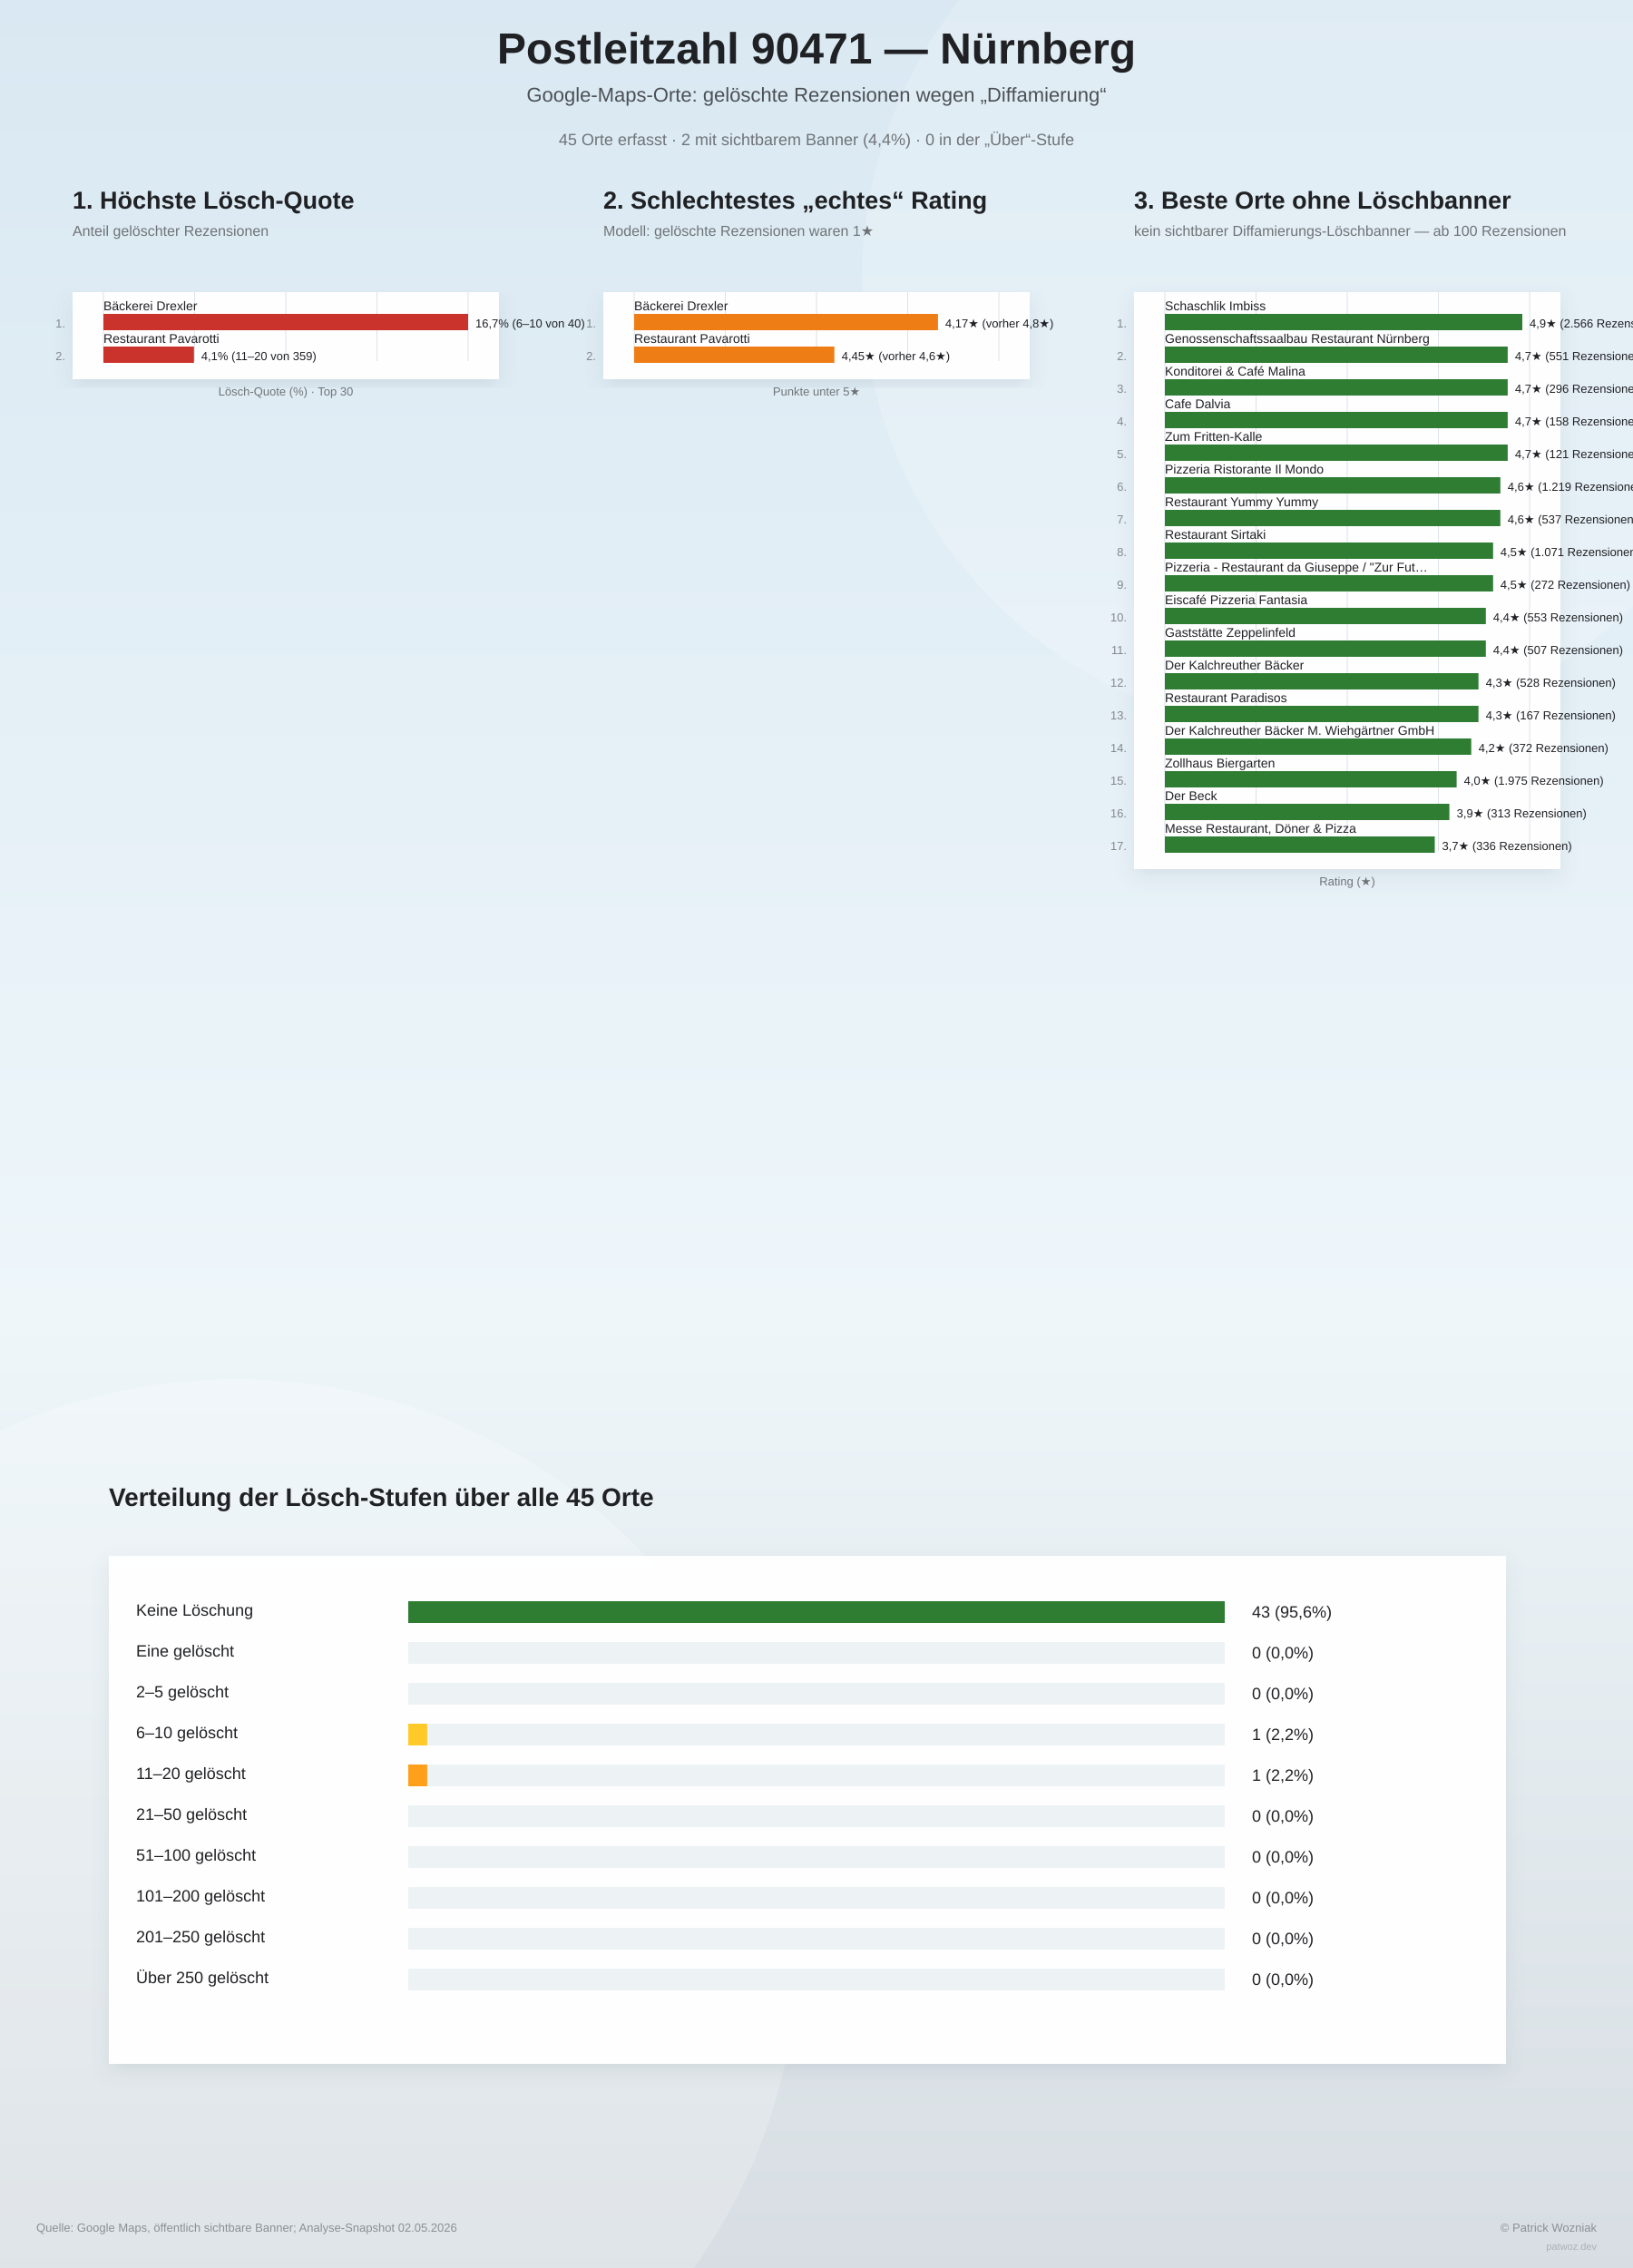
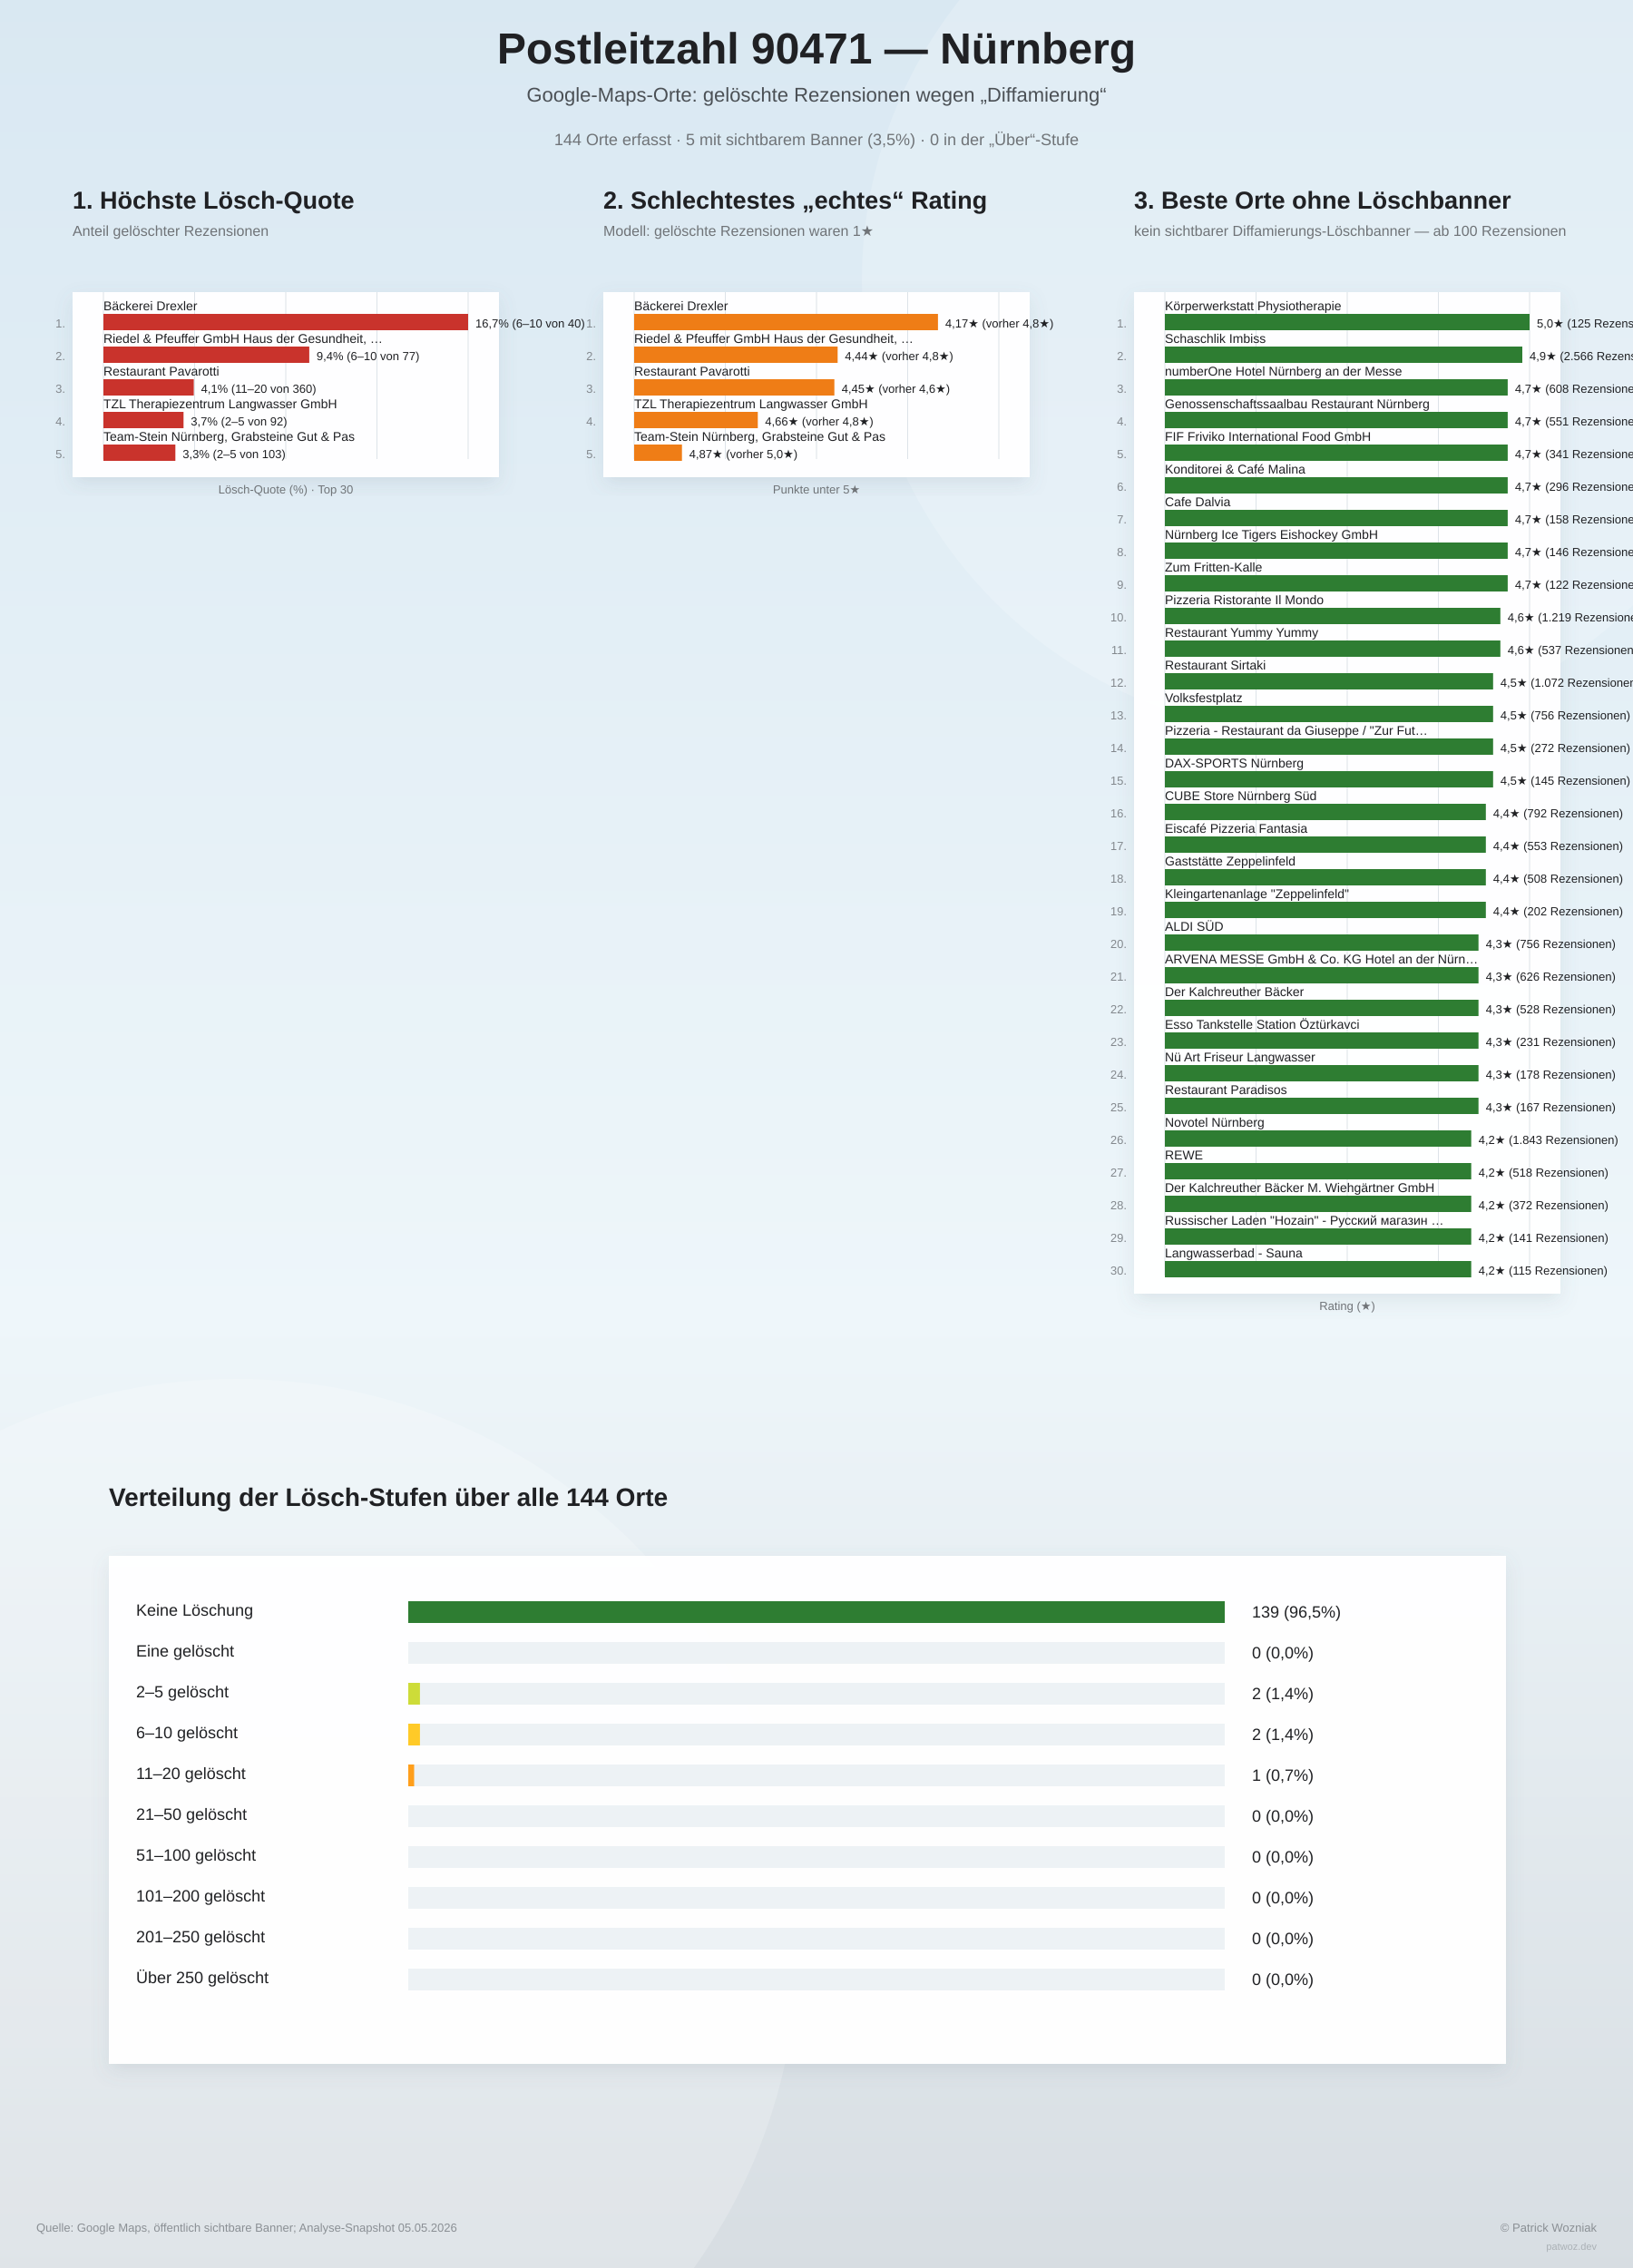
<svg xmlns="http://www.w3.org/2000/svg" width="1800" height="2500" viewBox="0 0 1800 2500">
  <defs>
    <linearGradient id="bg" x1="0" y1="0" x2="0" y2="1">
      <stop offset="0%" stop-color="#d9e8f2" />
      <stop offset="58%" stop-color="#eef6fa" />
      <stop offset="100%" stop-color="#d7dde2" />
    </linearGradient>
    <filter id="softShadow" x="-10%" y="-10%" width="120%" height="120%">
      <feDropShadow dx="0" dy="8" stdDeviation="10" flood-color="#6d7f8a" flood-opacity="0.16" />
    </filter>
  </defs>
  <rect width="100%" height="100%" fill="url(#bg)" />
  <circle cx="1450" cy="310" r="500" fill="#ffffff" opacity="0.18" />
  <circle cx="260" cy="2140" r="620" fill="#ffffff" opacity="0.20" />
  <text x="900" y="70" text-anchor="middle" font-family="Arial, sans-serif" font-size="48" font-weight="800" fill="#202124">Postleitzahl 90471 — Nürnberg</text>
  <text x="900" y="112" text-anchor="middle" font-family="Arial, sans-serif" font-size="22" fill="#4b5055">Google-Maps-Orte: gelöschte Rezensionen wegen „Diffamierung“</text>
-   <text x="900" y="160" text-anchor="middle" font-family="Arial, sans-serif" font-size="18" fill="#6f7377">45 Orte erfasst · 2 mit sichtbarem Banner (4,4%) · 0 in der „Über“-Stufe</text>
+   <text x="900" y="160" text-anchor="middle" font-family="Arial, sans-serif" font-size="18" fill="#6f7377">144 Orte erfasst · 5 mit sichtbarem Banner (3,5%) · 0 in der „Über“-Stufe</text>
  <g>
    <text x="80" y="230" font-family="Arial, sans-serif" font-size="27" font-weight="800" fill="#202124">1. Höchste Lösch-Quote</text>
    <text x="80" y="260" font-family="Arial, sans-serif" font-size="16" fill="#6f7377">Anteil gelöschter Rezensionen</text>
-     <rect x="80" y="322" width="470" height="96" fill="#ffffff" opacity="0.96" filter="url(#softShadow)" />
-     <line x1="114.0" y1="322" x2="114.0" y2="398.0" stroke="#dde3e8" stroke-width="1" />
-     <line x1="214.5" y1="322" x2="214.5" y2="398.0" stroke="#dde3e8" stroke-width="1" />
-     <line x1="315.0" y1="322" x2="315.0" y2="398.0" stroke="#dde3e8" stroke-width="1" />
-     <line x1="415.5" y1="322" x2="415.5" y2="398.0" stroke="#dde3e8" stroke-width="1" />
-     <line x1="516.0" y1="322" x2="516.0" y2="398.0" stroke="#dde3e8" stroke-width="1" />
+     <rect x="80" y="322" width="470" height="204" fill="#ffffff" opacity="0.96" filter="url(#softShadow)" />
+     <line x1="114.0" y1="322" x2="114.0" y2="506.0" stroke="#dde3e8" stroke-width="1" />
+     <line x1="214.5" y1="322" x2="214.5" y2="506.0" stroke="#dde3e8" stroke-width="1" />
+     <line x1="315.0" y1="322" x2="315.0" y2="506.0" stroke="#dde3e8" stroke-width="1" />
+     <line x1="415.5" y1="322" x2="415.5" y2="506.0" stroke="#dde3e8" stroke-width="1" />
+     <line x1="516.0" y1="322" x2="516.0" y2="506.0" stroke="#dde3e8" stroke-width="1" />
    <text x="72" y="361.0" text-anchor="end" font-family="Arial, sans-serif" font-size="13" fill="#83888d">1.</text>
    <text x="114" y="342.0" font-family="Arial, sans-serif" font-size="14" fill="#202124">Bäckerei Drexler</text>
    <rect x="114" y="346.0" width="402.0" height="18" fill="#c9332c" />
    <text x="524.0" y="361.0" font-family="Arial, sans-serif" font-size="13" fill="#202124">16,7%  (6–10 von 40)</text>
    <text x="72" y="397.0" text-anchor="end" font-family="Arial, sans-serif" font-size="13" fill="#83888d">2.</text>
-     <text x="114" y="378.0" font-family="Arial, sans-serif" font-size="14" fill="#202124">Restaurant Pavarotti</text>
-     <rect x="114" y="382.0" width="99.8" height="18" fill="#c9332c" />
-     <text x="221.8" y="397.0" font-family="Arial, sans-serif" font-size="13" fill="#202124">4,1%  (11–20 von 359)</text>
-     <text x="315" y="436.0" text-anchor="middle" font-family="Arial, sans-serif" font-size="13" fill="#6f7377">Lösch-Quote (%) · Top 30</text>
+     <text x="114" y="378.0" font-family="Arial, sans-serif" font-size="14" fill="#202124">Riedel &amp; Pfeuffer GmbH Haus der Gesundheit, …</text>
+     <rect x="114" y="382.0" width="226.9" height="18" fill="#c9332c" />
+     <text x="348.9" y="397.0" font-family="Arial, sans-serif" font-size="13" fill="#202124">9,4%  (6–10 von 77)</text>
+     <text x="72" y="433.0" text-anchor="end" font-family="Arial, sans-serif" font-size="13" fill="#83888d">3.</text>
+     <text x="114" y="414.0" font-family="Arial, sans-serif" font-size="14" fill="#202124">Restaurant Pavarotti</text>
+     <rect x="114" y="418.0" width="99.6" height="18" fill="#c9332c" />
+     <text x="221.6" y="433.0" font-family="Arial, sans-serif" font-size="13" fill="#202124">4,1%  (11–20 von 360)</text>
+     <text x="72" y="469.0" text-anchor="end" font-family="Arial, sans-serif" font-size="13" fill="#83888d">4.</text>
+     <text x="114" y="450.0" font-family="Arial, sans-serif" font-size="14" fill="#202124">TZL Therapiezentrum Langwasser GmbH</text>
+     <rect x="114" y="454.0" width="88.3" height="18" fill="#c9332c" />
+     <text x="210.3" y="469.0" font-family="Arial, sans-serif" font-size="13" fill="#202124">3,7%  (2–5 von 92)</text>
+     <text x="72" y="505.0" text-anchor="end" font-family="Arial, sans-serif" font-size="13" fill="#83888d">5.</text>
+     <text x="114" y="486.0" font-family="Arial, sans-serif" font-size="14" fill="#202124">Team-Stein Nürnberg, Grabsteine Gut &amp; Pas</text>
+     <rect x="114" y="490.0" width="79.3" height="18" fill="#c9332c" />
+     <text x="201.3" y="505.0" font-family="Arial, sans-serif" font-size="13" fill="#202124">3,3%  (2–5 von 103)</text>
+     <text x="315" y="544.0" text-anchor="middle" font-family="Arial, sans-serif" font-size="13" fill="#6f7377">Lösch-Quote (%) · Top 30</text>
  </g>
  <g>
    <text x="665" y="230" font-family="Arial, sans-serif" font-size="27" font-weight="800" fill="#202124">2. Schlechtestes „echtes“ Rating</text>
    <text x="665" y="260" font-family="Arial, sans-serif" font-size="16" fill="#6f7377">Modell: gelöschte Rezensionen waren 1★</text>
-     <rect x="665" y="322" width="470" height="96" fill="#ffffff" opacity="0.96" filter="url(#softShadow)" />
-     <line x1="699.0" y1="322" x2="699.0" y2="398.0" stroke="#dde3e8" stroke-width="1" />
-     <line x1="799.5" y1="322" x2="799.5" y2="398.0" stroke="#dde3e8" stroke-width="1" />
-     <line x1="900.0" y1="322" x2="900.0" y2="398.0" stroke="#dde3e8" stroke-width="1" />
-     <line x1="1000.5" y1="322" x2="1000.5" y2="398.0" stroke="#dde3e8" stroke-width="1" />
-     <line x1="1101.0" y1="322" x2="1101.0" y2="398.0" stroke="#dde3e8" stroke-width="1" />
+     <rect x="665" y="322" width="470" height="204" fill="#ffffff" opacity="0.96" filter="url(#softShadow)" />
+     <line x1="699.0" y1="322" x2="699.0" y2="506.0" stroke="#dde3e8" stroke-width="1" />
+     <line x1="799.5" y1="322" x2="799.5" y2="506.0" stroke="#dde3e8" stroke-width="1" />
+     <line x1="900.0" y1="322" x2="900.0" y2="506.0" stroke="#dde3e8" stroke-width="1" />
+     <line x1="1000.5" y1="322" x2="1000.5" y2="506.0" stroke="#dde3e8" stroke-width="1" />
+     <line x1="1101.0" y1="322" x2="1101.0" y2="506.0" stroke="#dde3e8" stroke-width="1" />
    <text x="657" y="361.0" text-anchor="end" font-family="Arial, sans-serif" font-size="13" fill="#83888d">1.</text>
    <text x="699" y="342.0" font-family="Arial, sans-serif" font-size="14" fill="#202124">Bäckerei Drexler</text>
    <rect x="699" y="346.0" width="334.9" height="18" fill="#ef7d16" />
    <text x="1041.9" y="361.0" font-family="Arial, sans-serif" font-size="13" fill="#202124">4,17★  (vorher 4,8★)</text>
    <text x="657" y="397.0" text-anchor="end" font-family="Arial, sans-serif" font-size="13" fill="#83888d">2.</text>
-     <text x="699" y="378.0" font-family="Arial, sans-serif" font-size="14" fill="#202124">Restaurant Pavarotti</text>
-     <rect x="699" y="382.0" width="220.7" height="18" fill="#ef7d16" />
-     <text x="927.7" y="397.0" font-family="Arial, sans-serif" font-size="13" fill="#202124">4,45★  (vorher 4,6★)</text>
-     <text x="900" y="436.0" text-anchor="middle" font-family="Arial, sans-serif" font-size="13" fill="#6f7377">Punkte unter 5★</text>
+     <text x="699" y="378.0" font-family="Arial, sans-serif" font-size="14" fill="#202124">Riedel &amp; Pfeuffer GmbH Haus der Gesundheit, …</text>
+     <rect x="699" y="382.0" width="224.3" height="18" fill="#ef7d16" />
+     <text x="931.3" y="397.0" font-family="Arial, sans-serif" font-size="13" fill="#202124">4,44★  (vorher 4,8★)</text>
+     <text x="657" y="433.0" text-anchor="end" font-family="Arial, sans-serif" font-size="13" fill="#83888d">3.</text>
+     <text x="699" y="414.0" font-family="Arial, sans-serif" font-size="14" fill="#202124">Restaurant Pavarotti</text>
+     <rect x="699" y="418.0" width="220.7" height="18" fill="#ef7d16" />
+     <text x="927.7" y="433.0" font-family="Arial, sans-serif" font-size="13" fill="#202124">4,45★  (vorher 4,6★)</text>
+     <text x="657" y="469.0" text-anchor="end" font-family="Arial, sans-serif" font-size="13" fill="#83888d">4.</text>
+     <text x="699" y="450.0" font-family="Arial, sans-serif" font-size="14" fill="#202124">TZL Therapiezentrum Langwasser GmbH</text>
+     <rect x="699" y="454.0" width="136.3" height="18" fill="#ef7d16" />
+     <text x="843.3" y="469.0" font-family="Arial, sans-serif" font-size="13" fill="#202124">4,66★  (vorher 4,8★)</text>
+     <text x="657" y="505.0" text-anchor="end" font-family="Arial, sans-serif" font-size="13" fill="#83888d">5.</text>
+     <text x="699" y="486.0" font-family="Arial, sans-serif" font-size="14" fill="#202124">Team-Stein Nürnberg, Grabsteine Gut &amp; Pas</text>
+     <rect x="699" y="490.0" width="52.7" height="18" fill="#ef7d16" />
+     <text x="759.7" y="505.0" font-family="Arial, sans-serif" font-size="13" fill="#202124">4,87★  (vorher 5,0★)</text>
+     <text x="900" y="544.0" text-anchor="middle" font-family="Arial, sans-serif" font-size="13" fill="#6f7377">Punkte unter 5★</text>
  </g>
  <g>
    <text x="1250" y="230" font-family="Arial, sans-serif" font-size="27" font-weight="800" fill="#202124">3. Beste Orte ohne Löschbanner</text>
    <text x="1250" y="260" font-family="Arial, sans-serif" font-size="16" fill="#6f7377">kein sichtbarer Diffamierungs-Löschbanner — ab 100 Rezensionen</text>
-     <rect x="1250" y="322" width="470" height="636" fill="#ffffff" opacity="0.96" filter="url(#softShadow)" />
-     <line x1="1284.0" y1="322" x2="1284.0" y2="938.0" stroke="#dde3e8" stroke-width="1" />
-     <line x1="1384.5" y1="322" x2="1384.5" y2="938.0" stroke="#dde3e8" stroke-width="1" />
-     <line x1="1485.0" y1="322" x2="1485.0" y2="938.0" stroke="#dde3e8" stroke-width="1" />
-     <line x1="1585.5" y1="322" x2="1585.5" y2="938.0" stroke="#dde3e8" stroke-width="1" />
-     <line x1="1686.0" y1="322" x2="1686.0" y2="938.0" stroke="#dde3e8" stroke-width="1" />
+     <rect x="1250" y="322" width="470" height="1104" fill="#ffffff" opacity="0.96" filter="url(#softShadow)" />
+     <line x1="1284.0" y1="322" x2="1284.0" y2="1406.0" stroke="#dde3e8" stroke-width="1" />
+     <line x1="1384.5" y1="322" x2="1384.5" y2="1406.0" stroke="#dde3e8" stroke-width="1" />
+     <line x1="1485.0" y1="322" x2="1485.0" y2="1406.0" stroke="#dde3e8" stroke-width="1" />
+     <line x1="1585.5" y1="322" x2="1585.5" y2="1406.0" stroke="#dde3e8" stroke-width="1" />
+     <line x1="1686.0" y1="322" x2="1686.0" y2="1406.0" stroke="#dde3e8" stroke-width="1" />
    <text x="1242" y="361.0" text-anchor="end" font-family="Arial, sans-serif" font-size="13" fill="#83888d">1.</text>
-     <text x="1284" y="342.0" font-family="Arial, sans-serif" font-size="14" fill="#202124">Schaschlik Imbiss</text>
-     <rect x="1284" y="346.0" width="394.0" height="18" fill="#2e7d32" />
-     <text x="1686.0" y="361.0" font-family="Arial, sans-serif" font-size="13" fill="#202124">4,9★  (2.566 Rezensionen)</text>
+     <text x="1284" y="342.0" font-family="Arial, sans-serif" font-size="14" fill="#202124">Körperwerkstatt Physiotherapie</text>
+     <rect x="1284" y="346.0" width="402.0" height="18" fill="#2e7d32" />
+     <text x="1694.0" y="361.0" font-family="Arial, sans-serif" font-size="13" fill="#202124">5,0★  (125 Rezensionen)</text>
    <text x="1242" y="397.0" text-anchor="end" font-family="Arial, sans-serif" font-size="13" fill="#83888d">2.</text>
-     <text x="1284" y="378.0" font-family="Arial, sans-serif" font-size="14" fill="#202124">Genossenschaftssaalbau Restaurant Nürnberg</text>
-     <rect x="1284" y="382.0" width="377.9" height="18" fill="#2e7d32" />
-     <text x="1669.9" y="397.0" font-family="Arial, sans-serif" font-size="13" fill="#202124">4,7★  (551 Rezensionen)</text>
+     <text x="1284" y="378.0" font-family="Arial, sans-serif" font-size="14" fill="#202124">Schaschlik Imbiss</text>
+     <rect x="1284" y="382.0" width="394.0" height="18" fill="#2e7d32" />
+     <text x="1686.0" y="397.0" font-family="Arial, sans-serif" font-size="13" fill="#202124">4,9★  (2.566 Rezensionen)</text>
    <text x="1242" y="433.0" text-anchor="end" font-family="Arial, sans-serif" font-size="13" fill="#83888d">3.</text>
-     <text x="1284" y="414.0" font-family="Arial, sans-serif" font-size="14" fill="#202124">Konditorei &amp; Café Malina</text>
+     <text x="1284" y="414.0" font-family="Arial, sans-serif" font-size="14" fill="#202124">numberOne Hotel Nürnberg an der Messe</text>
    <rect x="1284" y="418.0" width="377.9" height="18" fill="#2e7d32" />
-     <text x="1669.9" y="433.0" font-family="Arial, sans-serif" font-size="13" fill="#202124">4,7★  (296 Rezensionen)</text>
+     <text x="1669.9" y="433.0" font-family="Arial, sans-serif" font-size="13" fill="#202124">4,7★  (608 Rezensionen)</text>
    <text x="1242" y="469.0" text-anchor="end" font-family="Arial, sans-serif" font-size="13" fill="#83888d">4.</text>
-     <text x="1284" y="450.0" font-family="Arial, sans-serif" font-size="14" fill="#202124">Cafe Dalvia</text>
+     <text x="1284" y="450.0" font-family="Arial, sans-serif" font-size="14" fill="#202124">Genossenschaftssaalbau Restaurant Nürnberg</text>
    <rect x="1284" y="454.0" width="377.9" height="18" fill="#2e7d32" />
-     <text x="1669.9" y="469.0" font-family="Arial, sans-serif" font-size="13" fill="#202124">4,7★  (158 Rezensionen)</text>
+     <text x="1669.9" y="469.0" font-family="Arial, sans-serif" font-size="13" fill="#202124">4,7★  (551 Rezensionen)</text>
    <text x="1242" y="505.0" text-anchor="end" font-family="Arial, sans-serif" font-size="13" fill="#83888d">5.</text>
-     <text x="1284" y="486.0" font-family="Arial, sans-serif" font-size="14" fill="#202124">Zum Fritten-Kalle</text>
+     <text x="1284" y="486.0" font-family="Arial, sans-serif" font-size="14" fill="#202124">FIF Friviko International Food GmbH</text>
    <rect x="1284" y="490.0" width="377.9" height="18" fill="#2e7d32" />
-     <text x="1669.9" y="505.0" font-family="Arial, sans-serif" font-size="13" fill="#202124">4,7★  (121 Rezensionen)</text>
+     <text x="1669.9" y="505.0" font-family="Arial, sans-serif" font-size="13" fill="#202124">4,7★  (341 Rezensionen)</text>
    <text x="1242" y="541.0" text-anchor="end" font-family="Arial, sans-serif" font-size="13" fill="#83888d">6.</text>
-     <text x="1284" y="522.0" font-family="Arial, sans-serif" font-size="14" fill="#202124">Pizzeria Ristorante Il Mondo</text>
-     <rect x="1284" y="526.0" width="369.8" height="18" fill="#2e7d32" />
-     <text x="1661.8" y="541.0" font-family="Arial, sans-serif" font-size="13" fill="#202124">4,6★  (1.219 Rezensionen)</text>
+     <text x="1284" y="522.0" font-family="Arial, sans-serif" font-size="14" fill="#202124">Konditorei &amp; Café Malina</text>
+     <rect x="1284" y="526.0" width="377.9" height="18" fill="#2e7d32" />
+     <text x="1669.9" y="541.0" font-family="Arial, sans-serif" font-size="13" fill="#202124">4,7★  (296 Rezensionen)</text>
    <text x="1242" y="577.0" text-anchor="end" font-family="Arial, sans-serif" font-size="13" fill="#83888d">7.</text>
-     <text x="1284" y="558.0" font-family="Arial, sans-serif" font-size="14" fill="#202124">Restaurant Yummy Yummy</text>
-     <rect x="1284" y="562.0" width="369.8" height="18" fill="#2e7d32" />
-     <text x="1661.8" y="577.0" font-family="Arial, sans-serif" font-size="13" fill="#202124">4,6★  (537 Rezensionen)</text>
+     <text x="1284" y="558.0" font-family="Arial, sans-serif" font-size="14" fill="#202124">Cafe Dalvia</text>
+     <rect x="1284" y="562.0" width="377.9" height="18" fill="#2e7d32" />
+     <text x="1669.9" y="577.0" font-family="Arial, sans-serif" font-size="13" fill="#202124">4,7★  (158 Rezensionen)</text>
    <text x="1242" y="613.0" text-anchor="end" font-family="Arial, sans-serif" font-size="13" fill="#83888d">8.</text>
-     <text x="1284" y="594.0" font-family="Arial, sans-serif" font-size="14" fill="#202124">Restaurant Sirtaki</text>
-     <rect x="1284" y="598.0" width="361.8" height="18" fill="#2e7d32" />
-     <text x="1653.8" y="613.0" font-family="Arial, sans-serif" font-size="13" fill="#202124">4,5★  (1.071 Rezensionen)</text>
+     <text x="1284" y="594.0" font-family="Arial, sans-serif" font-size="14" fill="#202124">Nürnberg Ice Tigers Eishockey GmbH</text>
+     <rect x="1284" y="598.0" width="377.9" height="18" fill="#2e7d32" />
+     <text x="1669.9" y="613.0" font-family="Arial, sans-serif" font-size="13" fill="#202124">4,7★  (146 Rezensionen)</text>
    <text x="1242" y="649.0" text-anchor="end" font-family="Arial, sans-serif" font-size="13" fill="#83888d">9.</text>
-     <text x="1284" y="630.0" font-family="Arial, sans-serif" font-size="14" fill="#202124">Pizzeria - Restaurant da Giuseppe / "Zur Fut…</text>
-     <rect x="1284" y="634.0" width="361.8" height="18" fill="#2e7d32" />
-     <text x="1653.8" y="649.0" font-family="Arial, sans-serif" font-size="13" fill="#202124">4,5★  (272 Rezensionen)</text>
+     <text x="1284" y="630.0" font-family="Arial, sans-serif" font-size="14" fill="#202124">Zum Fritten-Kalle</text>
+     <rect x="1284" y="634.0" width="377.9" height="18" fill="#2e7d32" />
+     <text x="1669.9" y="649.0" font-family="Arial, sans-serif" font-size="13" fill="#202124">4,7★  (122 Rezensionen)</text>
    <text x="1242" y="685.0" text-anchor="end" font-family="Arial, sans-serif" font-size="13" fill="#83888d">10.</text>
-     <text x="1284" y="666.0" font-family="Arial, sans-serif" font-size="14" fill="#202124">Eiscafé Pizzeria Fantasia</text>
-     <rect x="1284" y="670.0" width="353.8" height="18" fill="#2e7d32" />
-     <text x="1645.8" y="685.0" font-family="Arial, sans-serif" font-size="13" fill="#202124">4,4★  (553 Rezensionen)</text>
+     <text x="1284" y="666.0" font-family="Arial, sans-serif" font-size="14" fill="#202124">Pizzeria Ristorante Il Mondo</text>
+     <rect x="1284" y="670.0" width="369.8" height="18" fill="#2e7d32" />
+     <text x="1661.8" y="685.0" font-family="Arial, sans-serif" font-size="13" fill="#202124">4,6★  (1.219 Rezensionen)</text>
    <text x="1242" y="721.0" text-anchor="end" font-family="Arial, sans-serif" font-size="13" fill="#83888d">11.</text>
-     <text x="1284" y="702.0" font-family="Arial, sans-serif" font-size="14" fill="#202124">Gaststätte Zeppelinfeld</text>
-     <rect x="1284" y="706.0" width="353.8" height="18" fill="#2e7d32" />
-     <text x="1645.8" y="721.0" font-family="Arial, sans-serif" font-size="13" fill="#202124">4,4★  (507 Rezensionen)</text>
+     <text x="1284" y="702.0" font-family="Arial, sans-serif" font-size="14" fill="#202124">Restaurant Yummy Yummy</text>
+     <rect x="1284" y="706.0" width="369.8" height="18" fill="#2e7d32" />
+     <text x="1661.8" y="721.0" font-family="Arial, sans-serif" font-size="13" fill="#202124">4,6★  (537 Rezensionen)</text>
    <text x="1242" y="757.0" text-anchor="end" font-family="Arial, sans-serif" font-size="13" fill="#83888d">12.</text>
-     <text x="1284" y="738.0" font-family="Arial, sans-serif" font-size="14" fill="#202124">Der Kalchreuther Bäcker</text>
-     <rect x="1284" y="742.0" width="345.7" height="18" fill="#2e7d32" />
-     <text x="1637.7" y="757.0" font-family="Arial, sans-serif" font-size="13" fill="#202124">4,3★  (528 Rezensionen)</text>
+     <text x="1284" y="738.0" font-family="Arial, sans-serif" font-size="14" fill="#202124">Restaurant Sirtaki</text>
+     <rect x="1284" y="742.0" width="361.8" height="18" fill="#2e7d32" />
+     <text x="1653.8" y="757.0" font-family="Arial, sans-serif" font-size="13" fill="#202124">4,5★  (1.072 Rezensionen)</text>
    <text x="1242" y="793.0" text-anchor="end" font-family="Arial, sans-serif" font-size="13" fill="#83888d">13.</text>
-     <text x="1284" y="774.0" font-family="Arial, sans-serif" font-size="14" fill="#202124">Restaurant Paradisos</text>
-     <rect x="1284" y="778.0" width="345.7" height="18" fill="#2e7d32" />
-     <text x="1637.7" y="793.0" font-family="Arial, sans-serif" font-size="13" fill="#202124">4,3★  (167 Rezensionen)</text>
+     <text x="1284" y="774.0" font-family="Arial, sans-serif" font-size="14" fill="#202124">Volksfestplatz</text>
+     <rect x="1284" y="778.0" width="361.8" height="18" fill="#2e7d32" />
+     <text x="1653.8" y="793.0" font-family="Arial, sans-serif" font-size="13" fill="#202124">4,5★  (756 Rezensionen)</text>
    <text x="1242" y="829.0" text-anchor="end" font-family="Arial, sans-serif" font-size="13" fill="#83888d">14.</text>
-     <text x="1284" y="810.0" font-family="Arial, sans-serif" font-size="14" fill="#202124">Der Kalchreuther Bäcker M. Wiehgärtner GmbH</text>
-     <rect x="1284" y="814.0" width="337.7" height="18" fill="#2e7d32" />
-     <text x="1629.7" y="829.0" font-family="Arial, sans-serif" font-size="13" fill="#202124">4,2★  (372 Rezensionen)</text>
+     <text x="1284" y="810.0" font-family="Arial, sans-serif" font-size="14" fill="#202124">Pizzeria - Restaurant da Giuseppe / "Zur Fut…</text>
+     <rect x="1284" y="814.0" width="361.8" height="18" fill="#2e7d32" />
+     <text x="1653.8" y="829.0" font-family="Arial, sans-serif" font-size="13" fill="#202124">4,5★  (272 Rezensionen)</text>
    <text x="1242" y="865.0" text-anchor="end" font-family="Arial, sans-serif" font-size="13" fill="#83888d">15.</text>
-     <text x="1284" y="846.0" font-family="Arial, sans-serif" font-size="14" fill="#202124">Zollhaus Biergarten</text>
-     <rect x="1284" y="850.0" width="321.6" height="18" fill="#2e7d32" />
-     <text x="1613.6" y="865.0" font-family="Arial, sans-serif" font-size="13" fill="#202124">4,0★  (1.975 Rezensionen)</text>
+     <text x="1284" y="846.0" font-family="Arial, sans-serif" font-size="14" fill="#202124">DAX-SPORTS Nürnberg</text>
+     <rect x="1284" y="850.0" width="361.8" height="18" fill="#2e7d32" />
+     <text x="1653.8" y="865.0" font-family="Arial, sans-serif" font-size="13" fill="#202124">4,5★  (145 Rezensionen)</text>
    <text x="1242" y="901.0" text-anchor="end" font-family="Arial, sans-serif" font-size="13" fill="#83888d">16.</text>
-     <text x="1284" y="882.0" font-family="Arial, sans-serif" font-size="14" fill="#202124">Der Beck</text>
-     <rect x="1284" y="886.0" width="313.6" height="18" fill="#2e7d32" />
-     <text x="1605.6" y="901.0" font-family="Arial, sans-serif" font-size="13" fill="#202124">3,9★  (313 Rezensionen)</text>
+     <text x="1284" y="882.0" font-family="Arial, sans-serif" font-size="14" fill="#202124">CUBE Store Nürnberg Süd</text>
+     <rect x="1284" y="886.0" width="353.8" height="18" fill="#2e7d32" />
+     <text x="1645.8" y="901.0" font-family="Arial, sans-serif" font-size="13" fill="#202124">4,4★  (792 Rezensionen)</text>
    <text x="1242" y="937.0" text-anchor="end" font-family="Arial, sans-serif" font-size="13" fill="#83888d">17.</text>
-     <text x="1284" y="918.0" font-family="Arial, sans-serif" font-size="14" fill="#202124">Messe Restaurant, Döner &amp; Pizza</text>
-     <rect x="1284" y="922.0" width="297.5" height="18" fill="#2e7d32" />
-     <text x="1589.5" y="937.0" font-family="Arial, sans-serif" font-size="13" fill="#202124">3,7★  (336 Rezensionen)</text>
-     <text x="1485" y="976.0" text-anchor="middle" font-family="Arial, sans-serif" font-size="13" fill="#6f7377">Rating (★)</text>
-   </g>
-   <g>
-     <text x="120" y="1660" font-family="Arial, sans-serif" font-size="28" font-weight="800" fill="#202124">Verteilung der Lösch-Stufen über alle 45 Orte</text>
+     <text x="1284" y="918.0" font-family="Arial, sans-serif" font-size="14" fill="#202124">Eiscafé Pizzeria Fantasia</text>
+     <rect x="1284" y="922.0" width="353.8" height="18" fill="#2e7d32" />
+     <text x="1645.8" y="937.0" font-family="Arial, sans-serif" font-size="13" fill="#202124">4,4★  (553 Rezensionen)</text>
+     <text x="1242" y="973.0" text-anchor="end" font-family="Arial, sans-serif" font-size="13" fill="#83888d">18.</text>
+     <text x="1284" y="954.0" font-family="Arial, sans-serif" font-size="14" fill="#202124">Gaststätte Zeppelinfeld</text>
+     <rect x="1284" y="958.0" width="353.8" height="18" fill="#2e7d32" />
+     <text x="1645.8" y="973.0" font-family="Arial, sans-serif" font-size="13" fill="#202124">4,4★  (508 Rezensionen)</text>
+     <text x="1242" y="1009.0" text-anchor="end" font-family="Arial, sans-serif" font-size="13" fill="#83888d">19.</text>
+     <text x="1284" y="990.0" font-family="Arial, sans-serif" font-size="14" fill="#202124">Kleingartenanlage "Zeppelinfeld"</text>
+     <rect x="1284" y="994.0" width="353.8" height="18" fill="#2e7d32" />
+     <text x="1645.8" y="1009.0" font-family="Arial, sans-serif" font-size="13" fill="#202124">4,4★  (202 Rezensionen)</text>
+     <text x="1242" y="1045.0" text-anchor="end" font-family="Arial, sans-serif" font-size="13" fill="#83888d">20.</text>
+     <text x="1284" y="1026.0" font-family="Arial, sans-serif" font-size="14" fill="#202124">ALDI SÜD</text>
+     <rect x="1284" y="1030.0" width="345.7" height="18" fill="#2e7d32" />
+     <text x="1637.7" y="1045.0" font-family="Arial, sans-serif" font-size="13" fill="#202124">4,3★  (756 Rezensionen)</text>
+     <text x="1242" y="1081.0" text-anchor="end" font-family="Arial, sans-serif" font-size="13" fill="#83888d">21.</text>
+     <text x="1284" y="1062.0" font-family="Arial, sans-serif" font-size="14" fill="#202124">ARVENA MESSE GmbH &amp; Co. KG Hotel an der Nürn…</text>
+     <rect x="1284" y="1066.0" width="345.7" height="18" fill="#2e7d32" />
+     <text x="1637.7" y="1081.0" font-family="Arial, sans-serif" font-size="13" fill="#202124">4,3★  (626 Rezensionen)</text>
+     <text x="1242" y="1117.0" text-anchor="end" font-family="Arial, sans-serif" font-size="13" fill="#83888d">22.</text>
+     <text x="1284" y="1098.0" font-family="Arial, sans-serif" font-size="14" fill="#202124">Der Kalchreuther Bäcker</text>
+     <rect x="1284" y="1102.0" width="345.7" height="18" fill="#2e7d32" />
+     <text x="1637.7" y="1117.0" font-family="Arial, sans-serif" font-size="13" fill="#202124">4,3★  (528 Rezensionen)</text>
+     <text x="1242" y="1153.0" text-anchor="end" font-family="Arial, sans-serif" font-size="13" fill="#83888d">23.</text>
+     <text x="1284" y="1134.0" font-family="Arial, sans-serif" font-size="14" fill="#202124">Esso Tankstelle Station Öztürkavci</text>
+     <rect x="1284" y="1138.0" width="345.7" height="18" fill="#2e7d32" />
+     <text x="1637.7" y="1153.0" font-family="Arial, sans-serif" font-size="13" fill="#202124">4,3★  (231 Rezensionen)</text>
+     <text x="1242" y="1189.0" text-anchor="end" font-family="Arial, sans-serif" font-size="13" fill="#83888d">24.</text>
+     <text x="1284" y="1170.0" font-family="Arial, sans-serif" font-size="14" fill="#202124">Nü Art Friseur Langwasser</text>
+     <rect x="1284" y="1174.0" width="345.7" height="18" fill="#2e7d32" />
+     <text x="1637.7" y="1189.0" font-family="Arial, sans-serif" font-size="13" fill="#202124">4,3★  (178 Rezensionen)</text>
+     <text x="1242" y="1225.0" text-anchor="end" font-family="Arial, sans-serif" font-size="13" fill="#83888d">25.</text>
+     <text x="1284" y="1206.0" font-family="Arial, sans-serif" font-size="14" fill="#202124">Restaurant Paradisos</text>
+     <rect x="1284" y="1210.0" width="345.7" height="18" fill="#2e7d32" />
+     <text x="1637.7" y="1225.0" font-family="Arial, sans-serif" font-size="13" fill="#202124">4,3★  (167 Rezensionen)</text>
+     <text x="1242" y="1261.0" text-anchor="end" font-family="Arial, sans-serif" font-size="13" fill="#83888d">26.</text>
+     <text x="1284" y="1242.0" font-family="Arial, sans-serif" font-size="14" fill="#202124">Novotel Nürnberg</text>
+     <rect x="1284" y="1246.0" width="337.7" height="18" fill="#2e7d32" />
+     <text x="1629.7" y="1261.0" font-family="Arial, sans-serif" font-size="13" fill="#202124">4,2★  (1.843 Rezensionen)</text>
+     <text x="1242" y="1297.0" text-anchor="end" font-family="Arial, sans-serif" font-size="13" fill="#83888d">27.</text>
+     <text x="1284" y="1278.0" font-family="Arial, sans-serif" font-size="14" fill="#202124">REWE</text>
+     <rect x="1284" y="1282.0" width="337.7" height="18" fill="#2e7d32" />
+     <text x="1629.7" y="1297.0" font-family="Arial, sans-serif" font-size="13" fill="#202124">4,2★  (518 Rezensionen)</text>
+     <text x="1242" y="1333.0" text-anchor="end" font-family="Arial, sans-serif" font-size="13" fill="#83888d">28.</text>
+     <text x="1284" y="1314.0" font-family="Arial, sans-serif" font-size="14" fill="#202124">Der Kalchreuther Bäcker M. Wiehgärtner GmbH</text>
+     <rect x="1284" y="1318.0" width="337.7" height="18" fill="#2e7d32" />
+     <text x="1629.7" y="1333.0" font-family="Arial, sans-serif" font-size="13" fill="#202124">4,2★  (372 Rezensionen)</text>
+     <text x="1242" y="1369.0" text-anchor="end" font-family="Arial, sans-serif" font-size="13" fill="#83888d">29.</text>
+     <text x="1284" y="1350.0" font-family="Arial, sans-serif" font-size="14" fill="#202124">Russischer Laden "Hozain" - Русский магазин …</text>
+     <rect x="1284" y="1354.0" width="337.7" height="18" fill="#2e7d32" />
+     <text x="1629.7" y="1369.0" font-family="Arial, sans-serif" font-size="13" fill="#202124">4,2★  (141 Rezensionen)</text>
+     <text x="1242" y="1405.0" text-anchor="end" font-family="Arial, sans-serif" font-size="13" fill="#83888d">30.</text>
+     <text x="1284" y="1386.0" font-family="Arial, sans-serif" font-size="14" fill="#202124">Langwasserbad - Sauna</text>
+     <rect x="1284" y="1390.0" width="337.7" height="18" fill="#2e7d32" />
+     <text x="1629.7" y="1405.0" font-family="Arial, sans-serif" font-size="13" fill="#202124">4,2★  (115 Rezensionen)</text>
+     <text x="1485" y="1444.0" text-anchor="middle" font-family="Arial, sans-serif" font-size="13" fill="#6f7377">Rating (★)</text>
+   </g>
+   <g>
+     <text x="120" y="1660" font-family="Arial, sans-serif" font-size="28" font-weight="800" fill="#202124">Verteilung der Lösch-Stufen über alle 144 Orte</text>
    <rect x="120" y="1715" width="1540" height="560" fill="#ffffff" opacity="0.96" filter="url(#softShadow)" />
    <text x="150" y="1781" font-family="Arial, sans-serif" font-size="18" fill="#202124">Keine Löschung</text>
    <rect x="450" y="1765" width="900" height="24" fill="#edf2f5" />
    <rect x="450" y="1765" width="900.0" height="24" fill="#2e7d32" />
-     <text x="1380" y="1783" font-family="Arial, sans-serif" font-size="18" fill="#202124">43 (95,6%)</text>
+     <text x="1380" y="1783" font-family="Arial, sans-serif" font-size="18" fill="#202124">139 (96,5%)</text>
    <text x="150" y="1826" font-family="Arial, sans-serif" font-size="18" fill="#202124">Eine gelöscht</text>
    <rect x="450" y="1810" width="900" height="24" fill="#edf2f5" />
    <rect x="450" y="1810" width="0.0" height="24" fill="#8bc34a" />
    <text x="1380" y="1828" font-family="Arial, sans-serif" font-size="18" fill="#202124">0 (0,0%)</text>
    <text x="150" y="1871" font-family="Arial, sans-serif" font-size="18" fill="#202124">2–5 gelöscht</text>
    <rect x="450" y="1855" width="900" height="24" fill="#edf2f5" />
-     <rect x="450" y="1855" width="0.0" height="24" fill="#cddc39" />
-     <text x="1380" y="1873" font-family="Arial, sans-serif" font-size="18" fill="#202124">0 (0,0%)</text>
+     <rect x="450" y="1855" width="12.9" height="24" fill="#cddc39" />
+     <text x="1380" y="1873" font-family="Arial, sans-serif" font-size="18" fill="#202124">2 (1,4%)</text>
    <text x="150" y="1916" font-family="Arial, sans-serif" font-size="18" fill="#202124">6–10 gelöscht</text>
    <rect x="450" y="1900" width="900" height="24" fill="#edf2f5" />
-     <rect x="450" y="1900" width="20.9" height="24" fill="#ffca28" />
-     <text x="1380" y="1918" font-family="Arial, sans-serif" font-size="18" fill="#202124">1 (2,2%)</text>
+     <rect x="450" y="1900" width="12.9" height="24" fill="#ffca28" />
+     <text x="1380" y="1918" font-family="Arial, sans-serif" font-size="18" fill="#202124">2 (1,4%)</text>
    <text x="150" y="1961" font-family="Arial, sans-serif" font-size="18" fill="#202124">11–20 gelöscht</text>
    <rect x="450" y="1945" width="900" height="24" fill="#edf2f5" />
-     <rect x="450" y="1945" width="20.9" height="24" fill="#ff9f1c" />
-     <text x="1380" y="1963" font-family="Arial, sans-serif" font-size="18" fill="#202124">1 (2,2%)</text>
+     <rect x="450" y="1945" width="6.5" height="24" fill="#ff9f1c" />
+     <text x="1380" y="1963" font-family="Arial, sans-serif" font-size="18" fill="#202124">1 (0,7%)</text>
    <text x="150" y="2006" font-family="Arial, sans-serif" font-size="18" fill="#202124">21–50 gelöscht</text>
    <rect x="450" y="1990" width="900" height="24" fill="#edf2f5" />
    <rect x="450" y="1990" width="0.0" height="24" fill="#ff6d00" />
    <text x="1380" y="2008" font-family="Arial, sans-serif" font-size="18" fill="#202124">0 (0,0%)</text>
    <text x="150" y="2051" font-family="Arial, sans-serif" font-size="18" fill="#202124">51–100 gelöscht</text>
    <rect x="450" y="2035" width="900" height="24" fill="#edf2f5" />
    <rect x="450" y="2035" width="0.0" height="24" fill="#e5391b" />
    <text x="1380" y="2053" font-family="Arial, sans-serif" font-size="18" fill="#202124">0 (0,0%)</text>
    <text x="150" y="2096" font-family="Arial, sans-serif" font-size="18" fill="#202124">101–200 gelöscht</text>
    <rect x="450" y="2080" width="900" height="24" fill="#edf2f5" />
    <rect x="450" y="2080" width="0.0" height="24" fill="#c62828" />
    <text x="1380" y="2098" font-family="Arial, sans-serif" font-size="18" fill="#202124">0 (0,0%)</text>
    <text x="150" y="2141" font-family="Arial, sans-serif" font-size="18" fill="#202124">201–250 gelöscht</text>
    <rect x="450" y="2125" width="900" height="24" fill="#edf2f5" />
    <rect x="450" y="2125" width="0.0" height="24" fill="#8e1919" />
    <text x="1380" y="2143" font-family="Arial, sans-serif" font-size="18" fill="#202124">0 (0,0%)</text>
    <text x="150" y="2186" font-family="Arial, sans-serif" font-size="18" fill="#202124">Über 250 gelöscht</text>
    <rect x="450" y="2170" width="900" height="24" fill="#edf2f5" />
    <rect x="450" y="2170" width="0.0" height="24" fill="#5b0f0f" />
    <text x="1380" y="2188" font-family="Arial, sans-serif" font-size="18" fill="#202124">0 (0,0%)</text>
  </g>
-   <text x="40" y="2460" font-family="Arial, sans-serif" font-size="13" fill="#8a8f94">Quelle: Google Maps, öffentlich sichtbare Banner; Analyse-Snapshot 02.05.2026</text>
+   <text x="40" y="2460" font-family="Arial, sans-serif" font-size="13" fill="#8a8f94">Quelle: Google Maps, öffentlich sichtbare Banner; Analyse-Snapshot 05.05.2026</text>
  <text x="1760" y="2460" text-anchor="end" font-family="Arial, sans-serif" font-size="13" fill="#8a8f94">© <a href="https://patwoz.dev" target="_blank" style="fill:#8a8f94;text-decoration:none">Patrick Wozniak</a>
  </text>
  <text x="1760" y="2480" text-anchor="end" font-family="Arial, sans-serif" font-size="11" fill="#aab0b5">patwoz.dev</text>
</svg>
